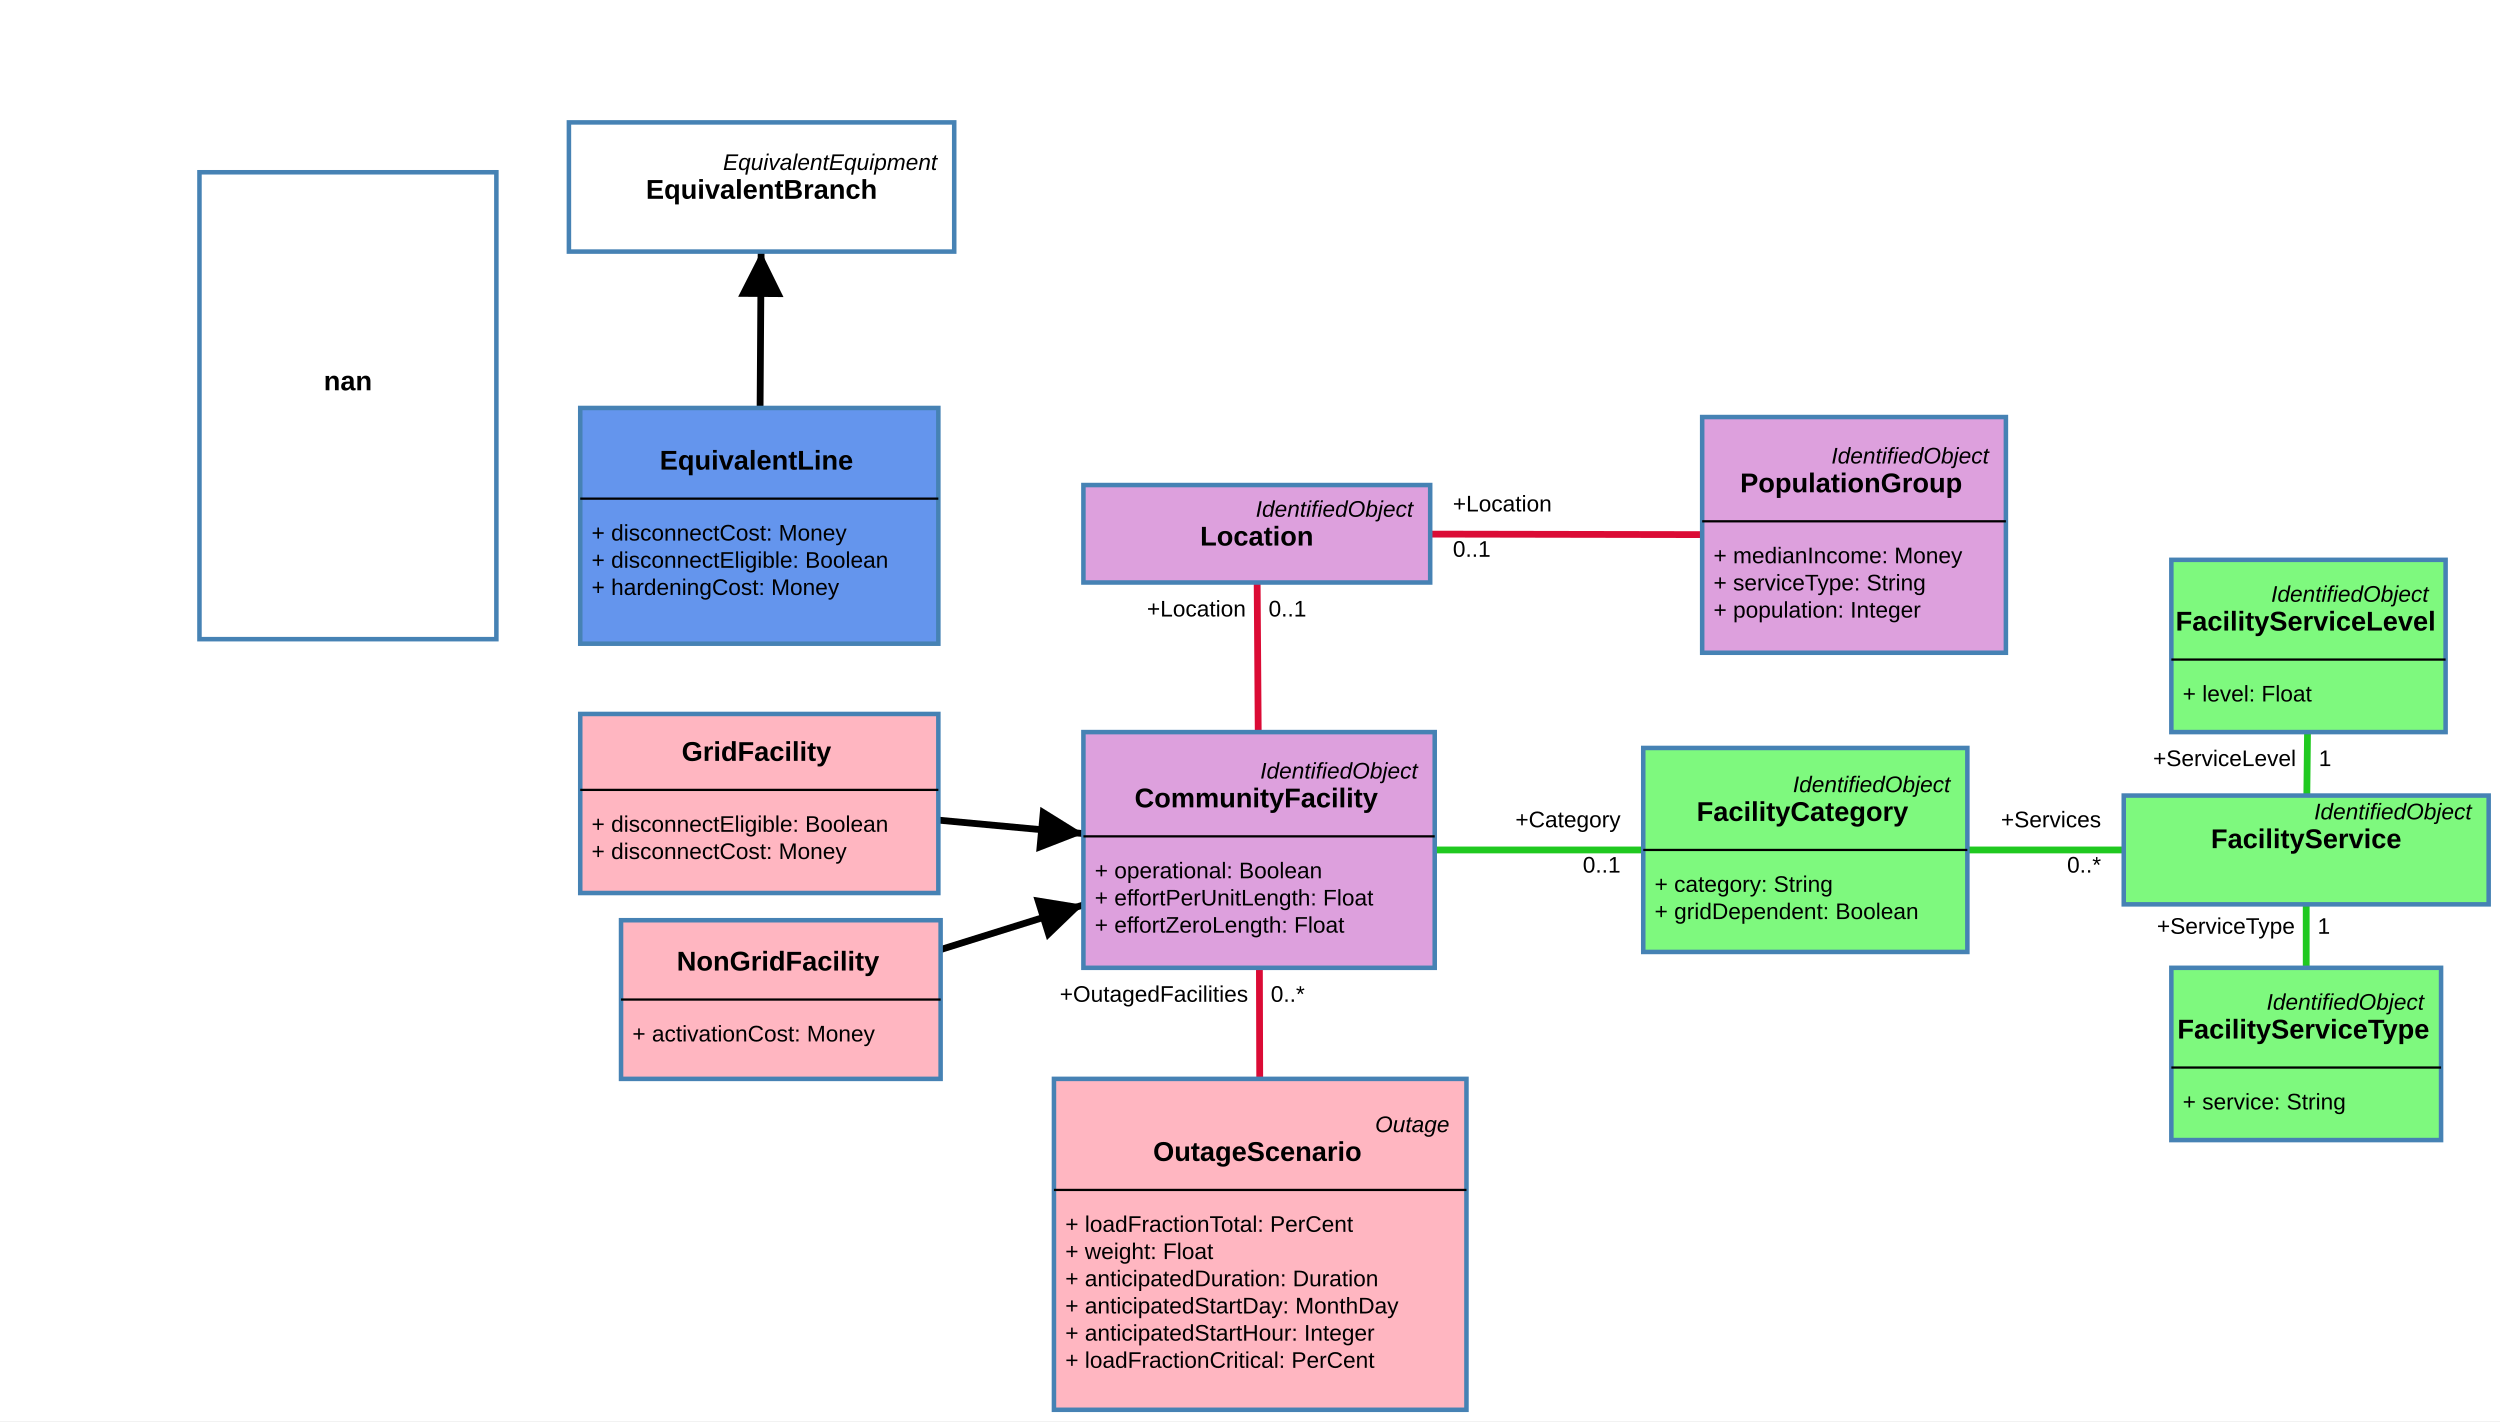
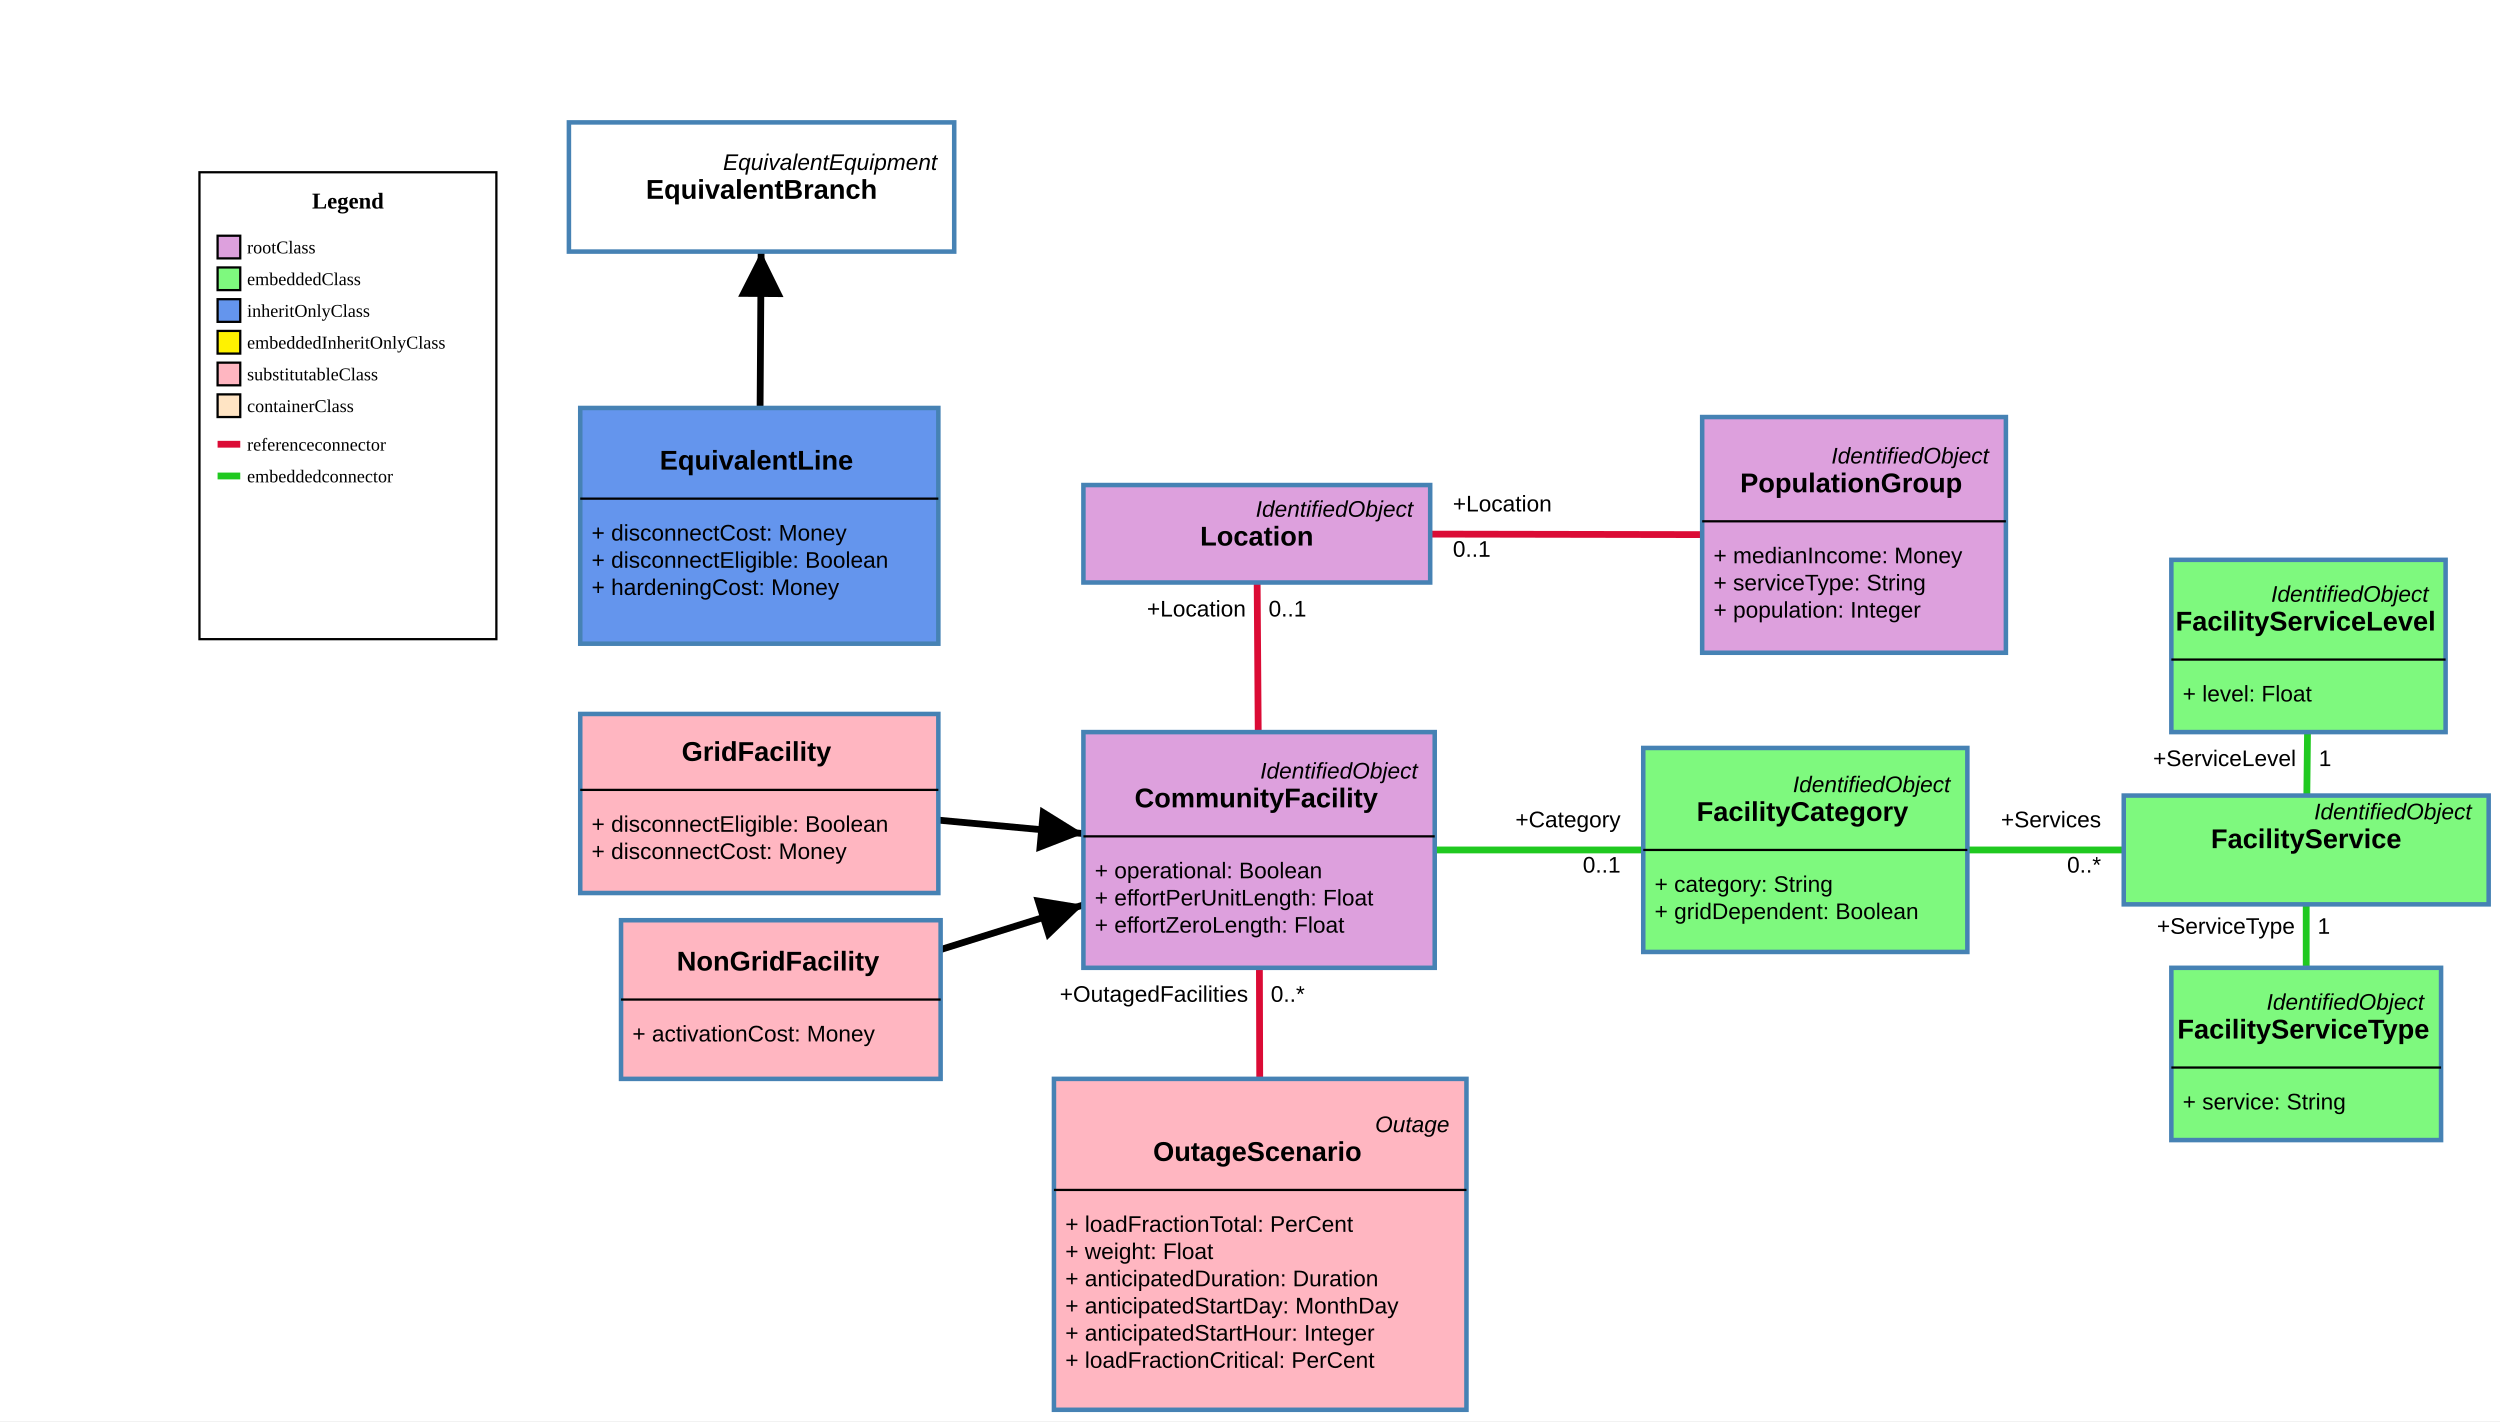
<svg xmlns="http://www.w3.org/2000/svg" width="1103" height="627" style="-webkit-tap-highlight-color: rgba(0, 0, 0, 0);">
  <rect width="100%" height="100%" fill="white" />
  <g class="zoom-group">
    <defs>
      <marker id="arrowhead" viewBox="-0 -5 10 10" refX="5" refY="0" orient="auto" markerWidth="10" markerHeight="10" xoverflow="visible">
        <path d="M 0,-5 L 10 ,0 L 0,5" fill="black" style="stroke: none;" />
      </marker>
    </defs>
    <line class="link" x1="344.5" y1="441" x2="555.5" y2="375" stroke="#000000" stroke-width="3" marker-end="url(#arrowhead)" />
    <line class="link" x1="335" y1="354.5" x2="555.5" y2="375" stroke="#000000" stroke-width="3" marker-end="url(#arrowhead)" />
    <line class="link" x1="554.5" y1="235.5" x2="555.5" y2="375" stroke="#DB0B35" stroke-width="3" />
    <line class="link" x1="818" y1="236" x2="554.5" y2="235.5" stroke="#DB0B35" stroke-width="3" />
    <line class="link" x1="555.5" y1="375" x2="796.5" y2="375" stroke="#20C920" stroke-width="3" />
    <line class="link" x1="335" y1="232" x2="336" y2="82.5" stroke="#000000" stroke-width="3" marker-end="url(#arrowhead)" />
    <line class="link" x1="556" y1="549" x2="555.5" y2="375" stroke="#DB0B35" stroke-width="3" />
    <line class="link" x1="1017.5" y1="375" x2="796.5" y2="375" stroke="#20C920" stroke-width="3" />
    <line class="link" x1="1017.5" y1="375" x2="1017.5" y2="465" stroke="#20C920" stroke-width="3" />
    <line class="link" x1="1018.5" y1="285" x2="1017.5" y2="375" stroke="#20C920" stroke-width="3" />
    <line class="arrow" x2="468.456" y2="402.227" x1="344.5" y1="441" stroke="#000000" stroke-width="2" marker-end="url(#arrowhead)" />
    <line class="arrow" x2="468.043" y2="366.869" x1="335" y1="354.5" stroke="#000000" stroke-width="2" marker-end="url(#arrowhead)" />
    <line class="arrow" x2="335.742" y2="121" x1="335" y1="232" stroke="#000000" stroke-width="2" marker-end="url(#arrowhead)" />
    <g class="draggable" transform="translate(251, 54)">
      <rect class="box" width="170" height="57" style="fill: #FFFFFF; stroke: steelblue; stroke-width: 2px; cursor: move;" />
      <text x="0" y="0" text-anchor="start" font-size="10px">
        <tspan x="165" y="17.5" dy=".35em" text-anchor="end" style="font-family: Arial, sans-serif; font-weight: 400; font-style: italic; fill: black; font-size: 10px; pointer-events: none;">EquivalentEquipment</tspan>
        <tspan x="85" y="29.5" dy=".35em" text-anchor="middle" style="font-family: Arial, sans-serif; font-weight: 700; font-style: normal; fill: black; font-size: 12px; pointer-events: none;">EquivalentBranch</tspan>
      </text>
    </g>
    <g class="draggable" transform="translate(478, 214)">
      <rect class="box" width="153" height="43" style="fill: #DDA0DD; stroke: steelblue; stroke-width: 2px; cursor: move;" />
      <text x="0" y="0" text-anchor="start" font-size="10px">
        <tspan x="148" y="10.5" dy=".35em" text-anchor="end" style="font-family: Arial, sans-serif; font-weight: 400; font-style: italic; fill: black; font-size: 10px; pointer-events: none;">IdentifiedObject</tspan>
        <tspan x="76.5" y="22.5" dy=".35em" text-anchor="middle" style="font-family: Arial, sans-serif; font-weight: 700; font-style: normal; fill: black; font-size: 12px; pointer-events: none;">Location</tspan>
      </text>
    </g>
    <g class="draggable" transform="translate(465, 476)">
      <rect class="box" width="182" height="146" style="fill: #FFB6C1; stroke: steelblue; stroke-width: 2px; cursor: move;" />
      <text x="0" y="0" text-anchor="start" font-size="10px">
        <tspan x="177" y="20" dy=".35em" text-anchor="end" style="font-family: Arial, sans-serif; font-weight: 400; font-style: italic; fill: black; font-size: 10px; pointer-events: none;">Outage</tspan>
        <tspan x="91" y="32" dy=".35em" text-anchor="middle" style="font-family: Arial, sans-serif; font-weight: 700; font-style: normal; fill: black; font-size: 12px; pointer-events: none;">OutageScenario</tspan>
        <tspan x="5" y="64" dy=".35em" text-anchor="start" style="font-family: Arial, sans-serif; font-weight: 400; font-style: normal; fill: black; font-size: 10px; pointer-events: none;">+   loadFractionTotal: PerCent</tspan>
        <tspan x="5" y="76" dy=".35em" text-anchor="start" style="font-family: Arial, sans-serif; font-weight: 400; font-style: normal; fill: black; font-size: 10px; pointer-events: none;">+   weight: Float</tspan>
        <tspan x="5" y="88" dy=".35em" text-anchor="start" style="font-family: Arial, sans-serif; font-weight: 400; font-style: normal; fill: black; font-size: 10px; pointer-events: none;">+   anticipatedDuration: Duration</tspan>
        <tspan x="5" y="100" dy=".35em" text-anchor="start" style="font-family: Arial, sans-serif; font-weight: 400; font-style: normal; fill: black; font-size: 10px; pointer-events: none;">+   anticipatedStartDay: MonthDay</tspan>
        <tspan x="5" y="112" dy=".35em" text-anchor="start" style="font-family: Arial, sans-serif; font-weight: 400; font-style: normal; fill: black; font-size: 10px; pointer-events: none;">+   anticipatedStartHour: Integer</tspan>
        <tspan x="5" y="124" dy=".35em" text-anchor="start" style="font-family: Arial, sans-serif; font-weight: 400; font-style: normal; fill: black; font-size: 10px; pointer-events: none;">+   loadFractionCritical: PerCent</tspan>
      </text>
      <line x1="0" x2="182" y1="49" y2="49" stroke="black" stroke-width="1" />
    </g>
    <g class="draggable" transform="translate(725, 330)">
      <rect class="box" width="143" height="90" style="fill: #7EF97E; stroke: steelblue; stroke-width: 2px; cursor: move;" />
      <text x="0" y="0" text-anchor="start" font-size="10px">
        <tspan x="138" y="16" dy=".35em" text-anchor="end" style="font-family: Arial, sans-serif; font-weight: 400; font-style: italic; fill: black; font-size: 10px; pointer-events: none;">IdentifiedObject</tspan>
        <tspan x="71.5" y="28" dy=".35em" text-anchor="middle" style="font-family: Arial, sans-serif; font-weight: 700; font-style: normal; fill: black; font-size: 12px; pointer-events: none;">FacilityCategory</tspan>
        <tspan x="5" y="60" dy=".35em" text-anchor="start" style="font-family: Arial, sans-serif; font-weight: 400; font-style: normal; fill: black; font-size: 10px; pointer-events: none;">+   category: String</tspan>
        <tspan x="5" y="72" dy=".35em" text-anchor="start" style="font-family: Arial, sans-serif; font-weight: 400; font-style: normal; fill: black; font-size: 10px; pointer-events: none;">+   gridDependent: Boolean</tspan>
      </text>
      <line x1="0" x2="143" y1="45" y2="45" stroke="black" stroke-width="1" />
    </g>
    <g class="draggable" transform="translate(478, 323)">
      <rect class="box" width="155" height="104" style="fill: #DDA0DD; stroke: steelblue; stroke-width: 2px; cursor: move;" />
      <text x="0" y="0" text-anchor="start" font-size="10px">
        <tspan x="150" y="17" dy=".35em" text-anchor="end" style="font-family: Arial, sans-serif; font-weight: 400; font-style: italic; fill: black; font-size: 10px; pointer-events: none;">IdentifiedObject</tspan>
        <tspan x="77.5" y="29" dy=".35em" text-anchor="middle" style="font-family: Arial, sans-serif; font-weight: 700; font-style: normal; fill: black; font-size: 12px; pointer-events: none;">CommunityFacility</tspan>
        <tspan x="5" y="61" dy=".35em" text-anchor="start" style="font-family: Arial, sans-serif; font-weight: 400; font-style: normal; fill: black; font-size: 10px; pointer-events: none;">+   operational: Boolean</tspan>
        <tspan x="5" y="73" dy=".35em" text-anchor="start" style="font-family: Arial, sans-serif; font-weight: 400; font-style: normal; fill: black; font-size: 10px; pointer-events: none;">+   effortPerUnitLength: Float</tspan>
        <tspan x="5" y="85" dy=".35em" text-anchor="start" style="font-family: Arial, sans-serif; font-weight: 400; font-style: normal; fill: black; font-size: 10px; pointer-events: none;">+   effortZeroLength: Float</tspan>
      </text>
      <line x1="0" x2="155" y1="46" y2="46" stroke="black" stroke-width="1" />
    </g>
    <g class="draggable" transform="translate(256, 315)">
      <rect class="box" width="158" height="79" style="fill: #FFB6C1; stroke: steelblue; stroke-width: 2px; cursor: move;" />
      <text x="0" y="0" text-anchor="start" font-size="10px">
        <tspan x="79" y="16.5" dy=".35em" text-anchor="middle" style="font-family: Arial, sans-serif; font-weight: 700; font-style: normal; fill: black; font-size: 12px; pointer-events: none;">GridFacility</tspan>
        <tspan x="5" y="48.5" dy=".35em" text-anchor="start" style="font-family: Arial, sans-serif; font-weight: 400; font-style: normal; fill: black; font-size: 10px; pointer-events: none;">+   disconnectEligible: Boolean</tspan>
        <tspan x="5" y="60.5" dy=".35em" text-anchor="start" style="font-family: Arial, sans-serif; font-weight: 400; font-style: normal; fill: black; font-size: 10px; pointer-events: none;">+   disconnectCost: Money</tspan>
      </text>
      <line x1="0" x2="158" y1="33.5" y2="33.5" stroke="black" stroke-width="1" />
    </g>
    <g class="draggable" transform="translate(274, 406)">
      <rect class="box" width="141" height="70" style="fill: #FFB6C1; stroke: steelblue; stroke-width: 2px; cursor: move;" />
      <text x="0" y="0" text-anchor="start" font-size="10px">
        <tspan x="70.5" y="18" dy=".35em" text-anchor="middle" style="font-family: Arial, sans-serif; font-weight: 700; font-style: normal; fill: black; font-size: 12px; pointer-events: none;">NonGridFacility</tspan>
        <tspan x="5" y="50" dy=".35em" text-anchor="start" style="font-family: Arial, sans-serif; font-weight: 400; font-style: normal; fill: black; font-size: 10px; pointer-events: none;">+   activationCost: Money</tspan>
      </text>
      <line x1="0" x2="141" y1="35" y2="35" stroke="black" stroke-width="1" />
    </g>
    <g class="draggable" transform="translate(937, 351)">
      <rect class="box" width="161" height="48" style="fill: #7EF97E; stroke: steelblue; stroke-width: 2px; cursor: move;" />
      <text x="0" y="0" text-anchor="start" font-size="10px">
        <tspan x="156" y="7" dy=".35em" text-anchor="end" style="font-family: Arial, sans-serif; font-weight: 400; font-style: italic; fill: black; font-size: 10px; pointer-events: none;">IdentifiedObject</tspan>
        <tspan x="80.5" y="19" dy=".35em" text-anchor="middle" style="font-family: Arial, sans-serif; font-weight: 700; font-style: normal; fill: black; font-size: 12px; pointer-events: none;">FacilityService</tspan>
      </text>
    </g>
    <g class="draggable" transform="translate(958, 247)">
      <rect class="box" width="121" height="76" style="fill: #7EF97E; stroke: steelblue; stroke-width: 2px; cursor: move;" />
      <text x="0" y="0" text-anchor="start" font-size="10px">
        <tspan x="116" y="15" dy=".35em" text-anchor="end" style="font-family: Arial, sans-serif; font-weight: 400; font-style: italic; fill: black; font-size: 10px; pointer-events: none;">IdentifiedObject</tspan>
        <tspan x="60.5" y="27" dy=".35em" text-anchor="middle" style="font-family: Arial, sans-serif; font-weight: 700; font-style: normal; fill: black; font-size: 12px; pointer-events: none;">FacilityServiceLevel</tspan>
        <tspan x="5" y="59" dy=".35em" text-anchor="start" style="font-family: Arial, sans-serif; font-weight: 400; font-style: normal; fill: black; font-size: 10px; pointer-events: none;">+   level: Float</tspan>
      </text>
      <line x1="0" x2="121" y1="44" y2="44" stroke="black" stroke-width="1" />
    </g>
    <g class="draggable" transform="translate(751, 184)">
      <rect class="box" width="134" height="104" style="fill: #DDA0DD; stroke: steelblue; stroke-width: 2px; cursor: move;" />
      <text x="0" y="0" text-anchor="start" font-size="10px">
        <tspan x="129" y="17" dy=".35em" text-anchor="end" style="font-family: Arial, sans-serif; font-weight: 400; font-style: italic; fill: black; font-size: 10px; pointer-events: none;">IdentifiedObject</tspan>
        <tspan x="67" y="29" dy=".35em" text-anchor="middle" style="font-family: Arial, sans-serif; font-weight: 700; font-style: normal; fill: black; font-size: 12px; pointer-events: none;">PopulationGroup</tspan>
        <tspan x="5" y="61" dy=".35em" text-anchor="start" style="font-family: Arial, sans-serif; font-weight: 400; font-style: normal; fill: black; font-size: 10px; pointer-events: none;">+   medianIncome: Money</tspan>
        <tspan x="5" y="73" dy=".35em" text-anchor="start" style="font-family: Arial, sans-serif; font-weight: 400; font-style: normal; fill: black; font-size: 10px; pointer-events: none;">+   serviceType: String</tspan>
        <tspan x="5" y="85" dy=".35em" text-anchor="start" style="font-family: Arial, sans-serif; font-weight: 400; font-style: normal; fill: black; font-size: 10px; pointer-events: none;">+   population: Integer</tspan>
      </text>
      <line x1="0" x2="134" y1="46" y2="46" stroke="black" stroke-width="1" />
    </g>
    <g class="draggable" transform="translate(256, 180)">
      <rect class="box" width="158" height="104" style="fill: #6495ED; stroke: steelblue; stroke-width: 2px; cursor: move;" />
      <text x="0" y="0" text-anchor="start" font-size="10px">
        <tspan x="79" y="23" dy=".35em" text-anchor="middle" style="font-family: Arial, sans-serif; font-weight: 700; font-style: normal; fill: black; font-size: 12px; pointer-events: none;">EquivalentLine</tspan>
        <tspan x="5" y="55" dy=".35em" text-anchor="start" style="font-family: Arial, sans-serif; font-weight: 400; font-style: normal; fill: black; font-size: 10px; pointer-events: none;">+   disconnectCost: Money</tspan>
        <tspan x="5" y="67" dy=".35em" text-anchor="start" style="font-family: Arial, sans-serif; font-weight: 400; font-style: normal; fill: black; font-size: 10px; pointer-events: none;">+   disconnectEligible: Boolean</tspan>
        <tspan x="5" y="79" dy=".35em" text-anchor="start" style="font-family: Arial, sans-serif; font-weight: 400; font-style: normal; fill: black; font-size: 10px; pointer-events: none;">+   hardeningCost: Money</tspan>
      </text>
      <line x1="0" x2="158" y1="40" y2="40" stroke="black" stroke-width="1" />
    </g>
    <g class="draggable" transform="translate(958, 427)">
      <rect class="box" width="119" height="76" style="fill: #7EF97E; stroke: steelblue; stroke-width: 2px; cursor: move;" />
      <text x="0" y="0" text-anchor="start" font-size="10px">
        <tspan x="114" y="15" dy=".35em" text-anchor="end" style="font-family: Arial, sans-serif; font-weight: 400; font-style: italic; fill: black; font-size: 10px; pointer-events: none;">IdentifiedObject</tspan>
        <tspan x="59.5" y="27" dy=".35em" text-anchor="middle" style="font-family: Arial, sans-serif; font-weight: 700; font-style: normal; fill: black; font-size: 12px; pointer-events: none;">FacilityServiceType</tspan>
        <tspan x="5" y="59" dy=".35em" text-anchor="start" style="font-family: Arial, sans-serif; font-weight: 400; font-style: normal; fill: black; font-size: 10px; pointer-events: none;">+   service: String</tspan>
      </text>
      <line x1="0" x2="119" y1="44" y2="44" stroke="black" stroke-width="1" />
    </g>
-     <g class="draggable" transform="translate(88, 76)">
-       <rect class="box" width="131" height="206" style="fill: #FFFFFF; stroke: steelblue; stroke-width: 2px; cursor: move;" />
-       <text x="0" y="0" text-anchor="start" font-size="10px">
-         <tspan x="65.5" y="92" dy=".35em" text-anchor="middle" style="font-family: Arial, sans-serif; font-weight: 700; font-style: normal; fill: black; font-size: 12px; pointer-events: none;">nan</tspan>
-       </text>
-     </g>
    <text class="link-text-start-top" x="424.772" y="417.455" text-anchor="start" dy="-1em" style="font-family: Arial, sans-serif; font-size: 10px; fill: black;" />
    <text class="link-text-start-top" x="423.979" y="362.308" text-anchor="start" dy="-1em" style="font-family: Arial, sans-serif; font-size: 10px; fill: black;" />
    <text class="link-text-start-top" x="549.69" y="262" text-anchor="end" dy="1em" style="font-family: Arial, sans-serif; font-size: 10px; fill: black;">+Location</text>
    <text class="link-text-start-top" x="741" y="235.863" text-anchor="end" dy="-1em" style="font-family: Arial, sans-serif; font-size: 10px; fill: black;" />
    <text class="link-text-start-top" x="643" y="375" text-anchor="start" dy="-1em" style="font-family: Arial, sans-serif; font-size: 10px; fill: black;" />
    <text class="link-text-start-top" x="330.381" y="175" text-anchor="end" dy="-1em" style="font-family: Arial, sans-serif; font-size: 10px; fill: black;" />
    <text class="link-text-start-top" x="550.776" y="471" text-anchor="end" dy="-1em" style="font-family: Arial, sans-serif; font-size: 10px; fill: black;" />
    <text class="link-text-start-top" x="927" y="375" text-anchor="end" dy="-1em" style="font-family: Arial, sans-serif; font-size: 10px; fill: black;">+Services</text>
    <text class="link-text-start-top" x="1012.5" y="404" text-anchor="end" dy="1em" style="font-family: Arial, sans-serif; font-size: 10px; fill: black;" />
    <text class="link-text-start-top" x="1013.022" y="328" text-anchor="end" dy="1em" style="font-family: Arial, sans-serif; font-size: 10px; fill: black;">+ServiceLevel</text>
    <text class="link-text-start-btm" x="424.772" y="417.455" dy="1em" text-anchor="start" style="font-family: Arial, sans-serif; font-size: 10px; fill: black;" />
    <text class="link-text-start-btm" x="423.979" y="362.308" dy="1em" text-anchor="start" style="font-family: Arial, sans-serif; font-size: 10px; fill: black;" />
    <text class="link-text-start-btm" x="559.69" y="262" dy="1em" text-anchor="start" style="font-family: Arial, sans-serif; font-size: 10px; fill: black;">0..1</text>
    <text class="link-text-start-btm" x="741" y="235.863" dy="1em" text-anchor="end" style="font-family: Arial, sans-serif; font-size: 10px; fill: black;" />
    <text class="link-text-start-btm" x="643" y="375" dy="1em" text-anchor="start" style="font-family: Arial, sans-serif; font-size: 10px; fill: black;" />
    <text class="link-text-start-btm" x="340.381" y="175" dy="-1em" text-anchor="start" style="font-family: Arial, sans-serif; font-size: 10px; fill: black;" />
    <text class="link-text-start-btm" x="560.776" y="471" dy="-1em" text-anchor="start" style="font-family: Arial, sans-serif; font-size: 10px; fill: black;" />
    <text class="link-text-start-btm" x="927" y="375" dy="1em" text-anchor="end" style="font-family: Arial, sans-serif; font-size: 10px; fill: black;">0..*</text>
    <text class="link-text-start-btm" x="1022.5" y="404" dy="1em" text-anchor="start" style="font-family: Arial, sans-serif; font-size: 10px; fill: black;" />
    <text class="link-text-start-btm" x="1023.022" y="328" dy="1em" text-anchor="start" style="font-family: Arial, sans-serif; font-size: 10px; fill: black;">1</text>
    <text class="link-text-end-top" x="468.228" y="400.734" dy="-1em" text-anchor="end" style="font-family: Arial, sans-serif; font-size: 10px; fill: black;" />
    <text class="link-text-end-top" x="468.021" y="367.332" dy="-1em" text-anchor="end" style="font-family: Arial, sans-serif; font-size: 10px; fill: black;" />
    <text class="link-text-end-top" x="550.091" y="318" dy="-1em" text-anchor="end" style="font-family: Arial, sans-serif; font-size: 10px; fill: black;" />
    <text class="link-text-end-top" x="641" y="235.655" dy="-1em" text-anchor="start" style="font-family: Arial, sans-serif; font-size: 10px; fill: black;">+Location</text>
    <text class="link-text-end-top" x="715" y="375" dy="-1em" text-anchor="end" style="font-family: Arial, sans-serif; font-size: 10px; fill: black;">+Category</text>
    <text class="link-text-end-top" x="330.776" y="116" dy="1em" text-anchor="end" style="font-family: Arial, sans-serif; font-size: 10px; fill: black;" />
    <text class="link-text-end-top" x="550.664" y="432" dy="1em" text-anchor="end" style="font-family: Arial, sans-serif; font-size: 10px; fill: black;">+OutagedFacilities</text>
    <text class="link-text-end-top" x="878" y="375" dy="-1em" text-anchor="start" style="font-family: Arial, sans-serif; font-size: 10px; fill: black;" />
    <text class="link-text-end-top" x="1012.5" y="422" dy="-1em" text-anchor="end" style="font-family: Arial, sans-serif; font-size: 10px; fill: black;">+ServiceType</text>
    <text class="link-text-end-top" x="1012.822" y="346" dy="-1em" text-anchor="end" style="font-family: Arial, sans-serif; font-size: 10px; fill: black;" />
    <text class="link-text-end-btm" x="468.228" y="400.734" dy="1em" text-anchor="end" style="font-family: Arial, sans-serif; font-size: 10px; fill: black;" />
    <text class="link-text-end-btm" x="468.021" y="367.332" dy="1em" text-anchor="end" style="font-family: Arial, sans-serif; font-size: 10px; fill: black;" />
    <text class="link-text-end-btm" x="560.091" y="318" dy="-1em" text-anchor="start" style="font-family: Arial, sans-serif; font-size: 10px; fill: black;" />
    <text class="link-text-end-btm" x="641" y="235.655" dy="1em" text-anchor="start" style="font-family: Arial, sans-serif; font-size: 10px; fill: black;">0..1</text>
    <text class="link-text-end-btm" x="715" y="375" dy="1em" text-anchor="end" style="font-family: Arial, sans-serif; font-size: 10px; fill: black;">0..1</text>
    <text class="link-text-end-btm" x="340.776" y="116" dy="1em" text-anchor="start" style="font-family: Arial, sans-serif; font-size: 10px; fill: black;" />
    <text class="link-text-end-btm" x="560.664" y="432" dy="1em" text-anchor="start" style="font-family: Arial, sans-serif; font-size: 10px; fill: black;">0..*</text>
    <text class="link-text-end-btm" x="878" y="375" dy="1em" text-anchor="start" style="font-family: Arial, sans-serif; font-size: 10px; fill: black;" />
    <text class="link-text-end-btm" x="1022.5" y="422" dy="-1em" text-anchor="start" style="font-family: Arial, sans-serif; font-size: 10px; fill: black;">1</text>
    <text class="link-text-end-btm" x="1022.822" y="346" dy="-1em" text-anchor="start" style="font-family: Arial, sans-serif; font-size: 10px; fill: black;" />
+     <g class="legend" transform="translate(88, 76)">
+       <rect width="131" height="206" fill="white" stroke="black" stroke-width="1" />
+       <text x="65.5" y="16" text-anchor="middle" font-weight="bold" font-size="10px">Legend</text>
+       <rect x="8" y="28" width="10" height="10" fill="#DDA0DD" stroke="black" stroke-width="1" />
+       <text x="21" y="33" dy="0.35em" font-size="8px">rootClass</text>
+       <rect x="8" y="42" width="10" height="10" fill="#7EF97E" stroke="black" stroke-width="1" />
+       <text x="21" y="47" dy="0.35em" font-size="8px">embeddedClass</text>
+       <rect x="8" y="56" width="10" height="10" fill="#6495ED" stroke="black" stroke-width="1" />
+       <text x="21" y="61" dy="0.35em" font-size="8px">inheritOnlyClass</text>
+       <rect x="8" y="70" width="10" height="10" fill="#FFF200" stroke="black" stroke-width="1" />
+       <text x="21" y="75" dy="0.35em" font-size="8px">embeddedInheritOnlyClass</text>
+       <rect x="8" y="84" width="10" height="10" fill="#FFB6C1" stroke="black" stroke-width="1" />
+       <text x="21" y="89" dy="0.35em" font-size="8px">substitutableClass</text>
+       <rect x="8" y="98" width="10" height="10" fill="#FFE4C4" stroke="black" stroke-width="1" />
+       <text x="21" y="103" dy="0.35em" font-size="8px">containerClass</text>
+       <line x1="8" x2="18" y1="120" y2="120" stroke="#DB0B35" stroke-width="3" />
+       <text x="21" y="120" dy="0.35em" font-size="8px">referenceconnector</text>
+       <line x1="8" x2="18" y1="134" y2="134" stroke="#20C920" stroke-width="3" />
+       <text x="21" y="134" dy="0.35em" font-size="8px">embeddedconnector</text>
+     </g>
  </g>
</svg>
